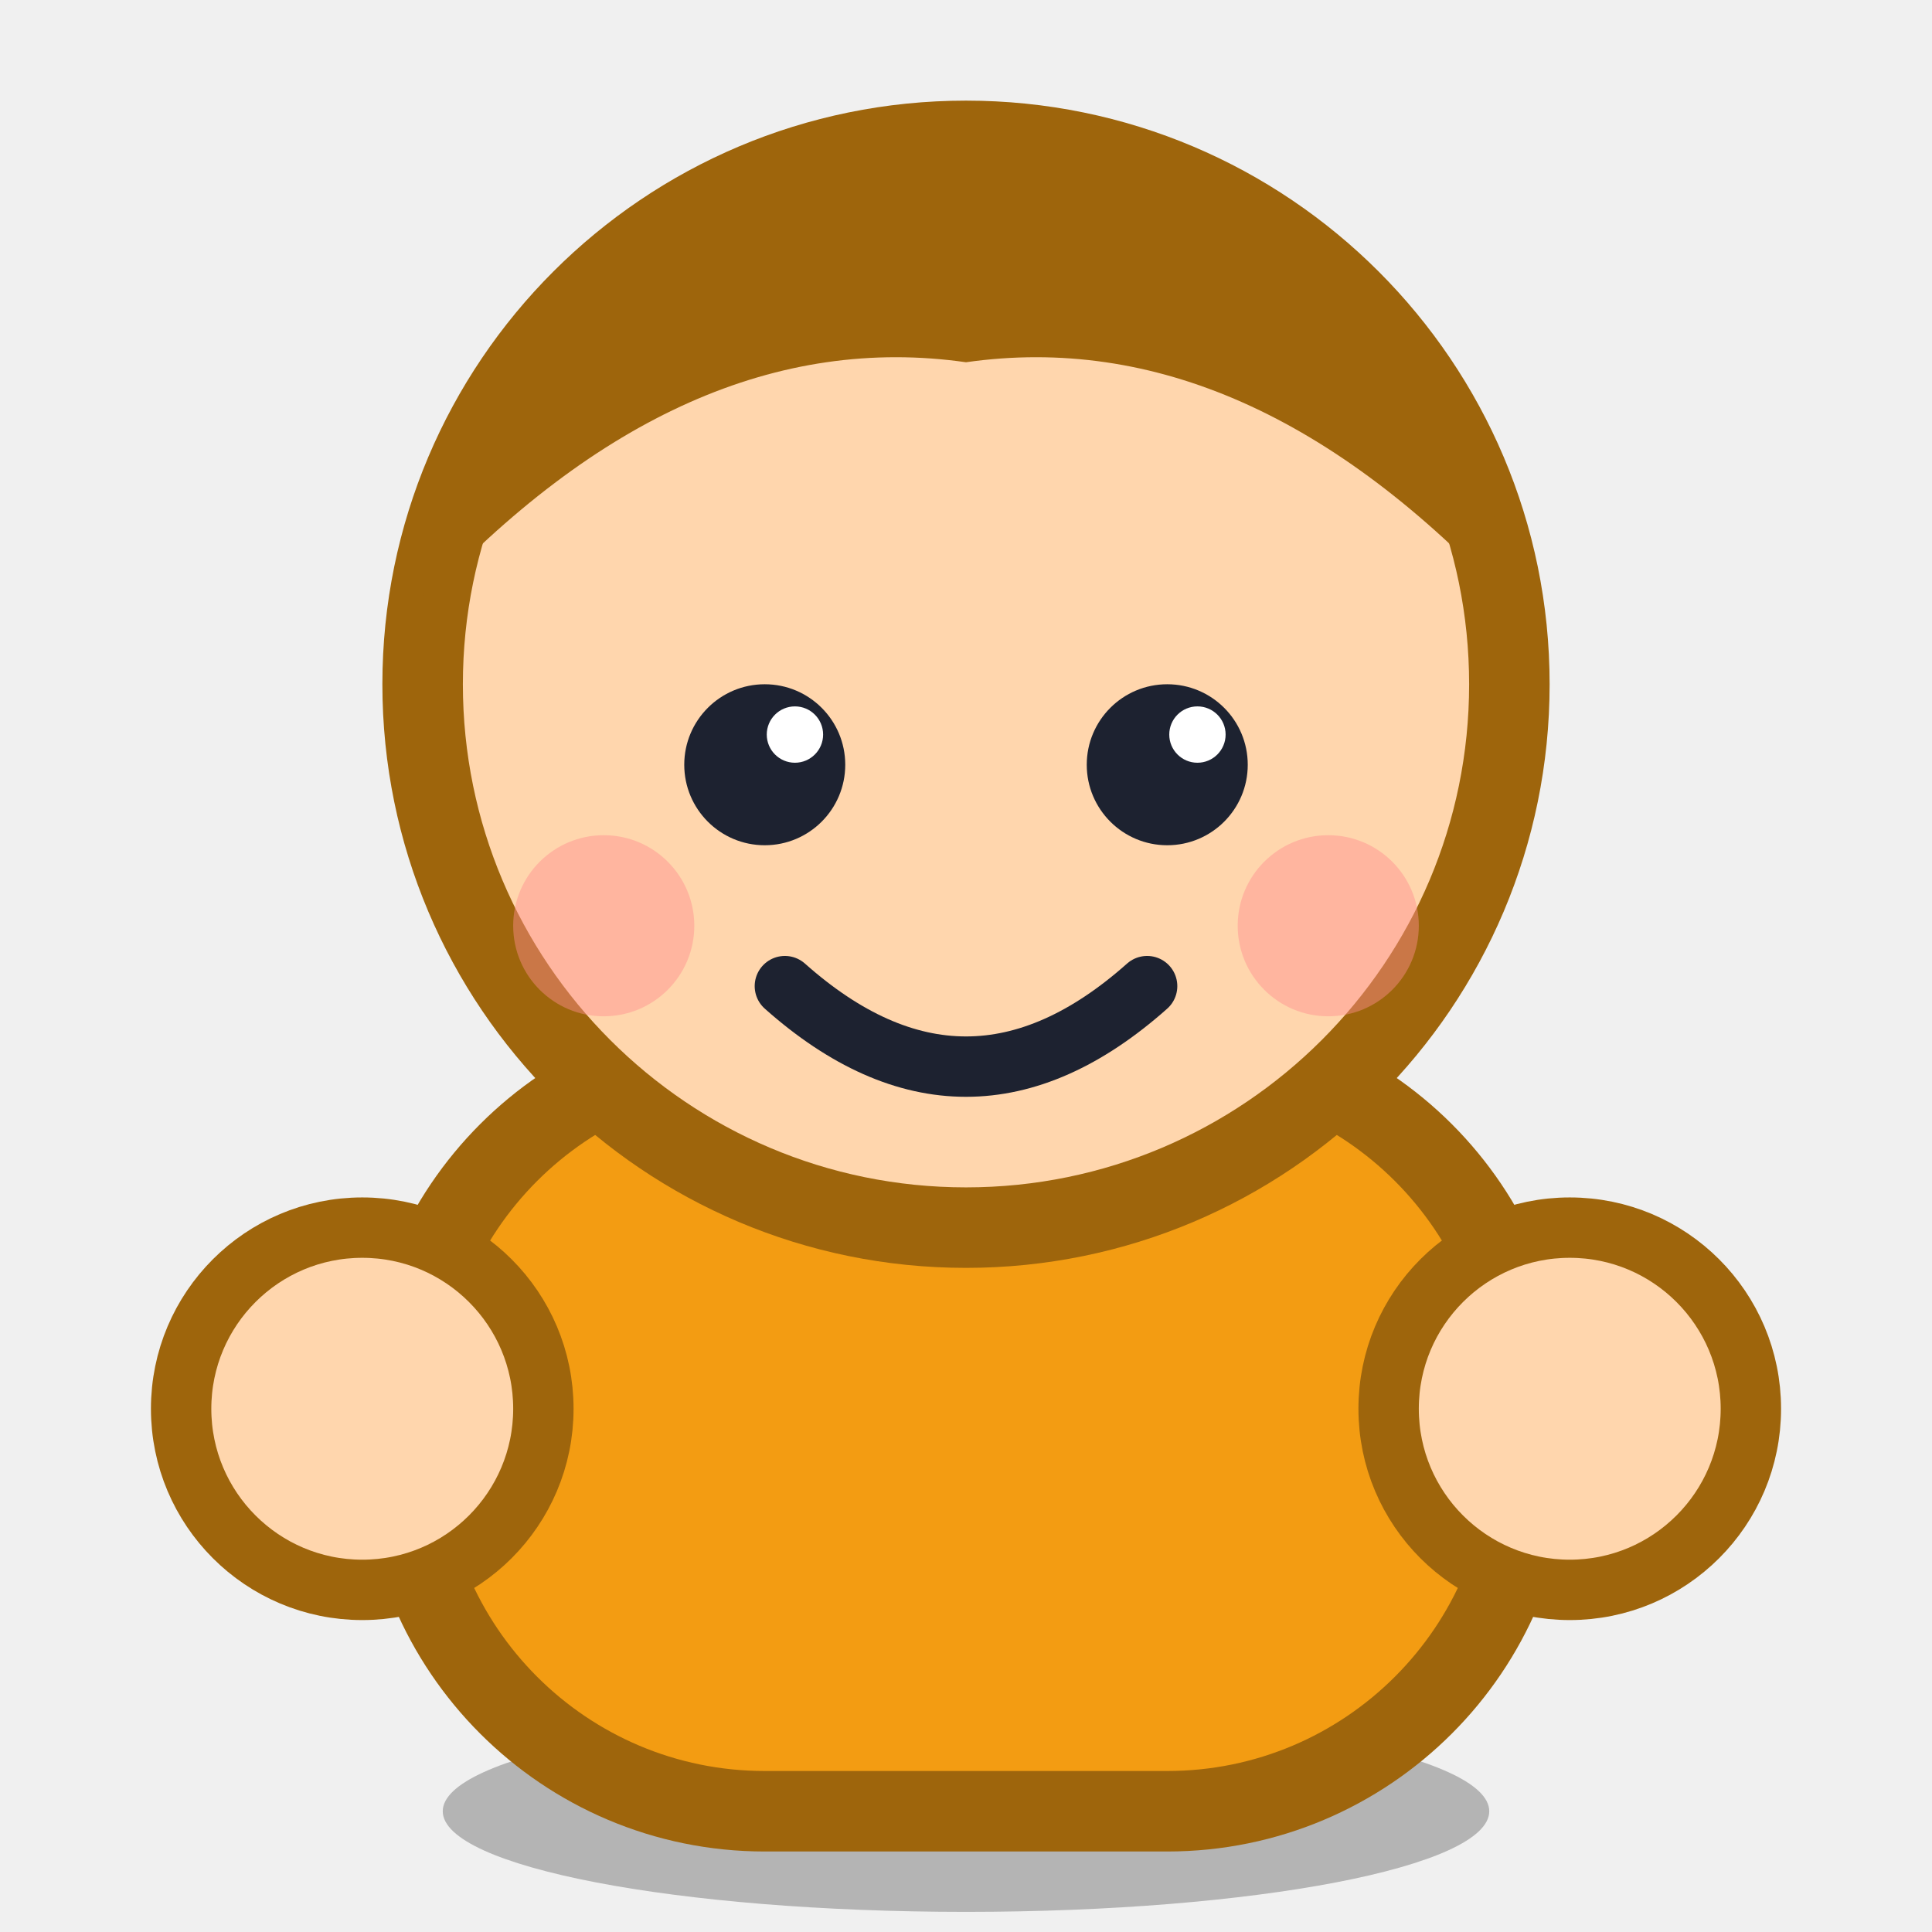
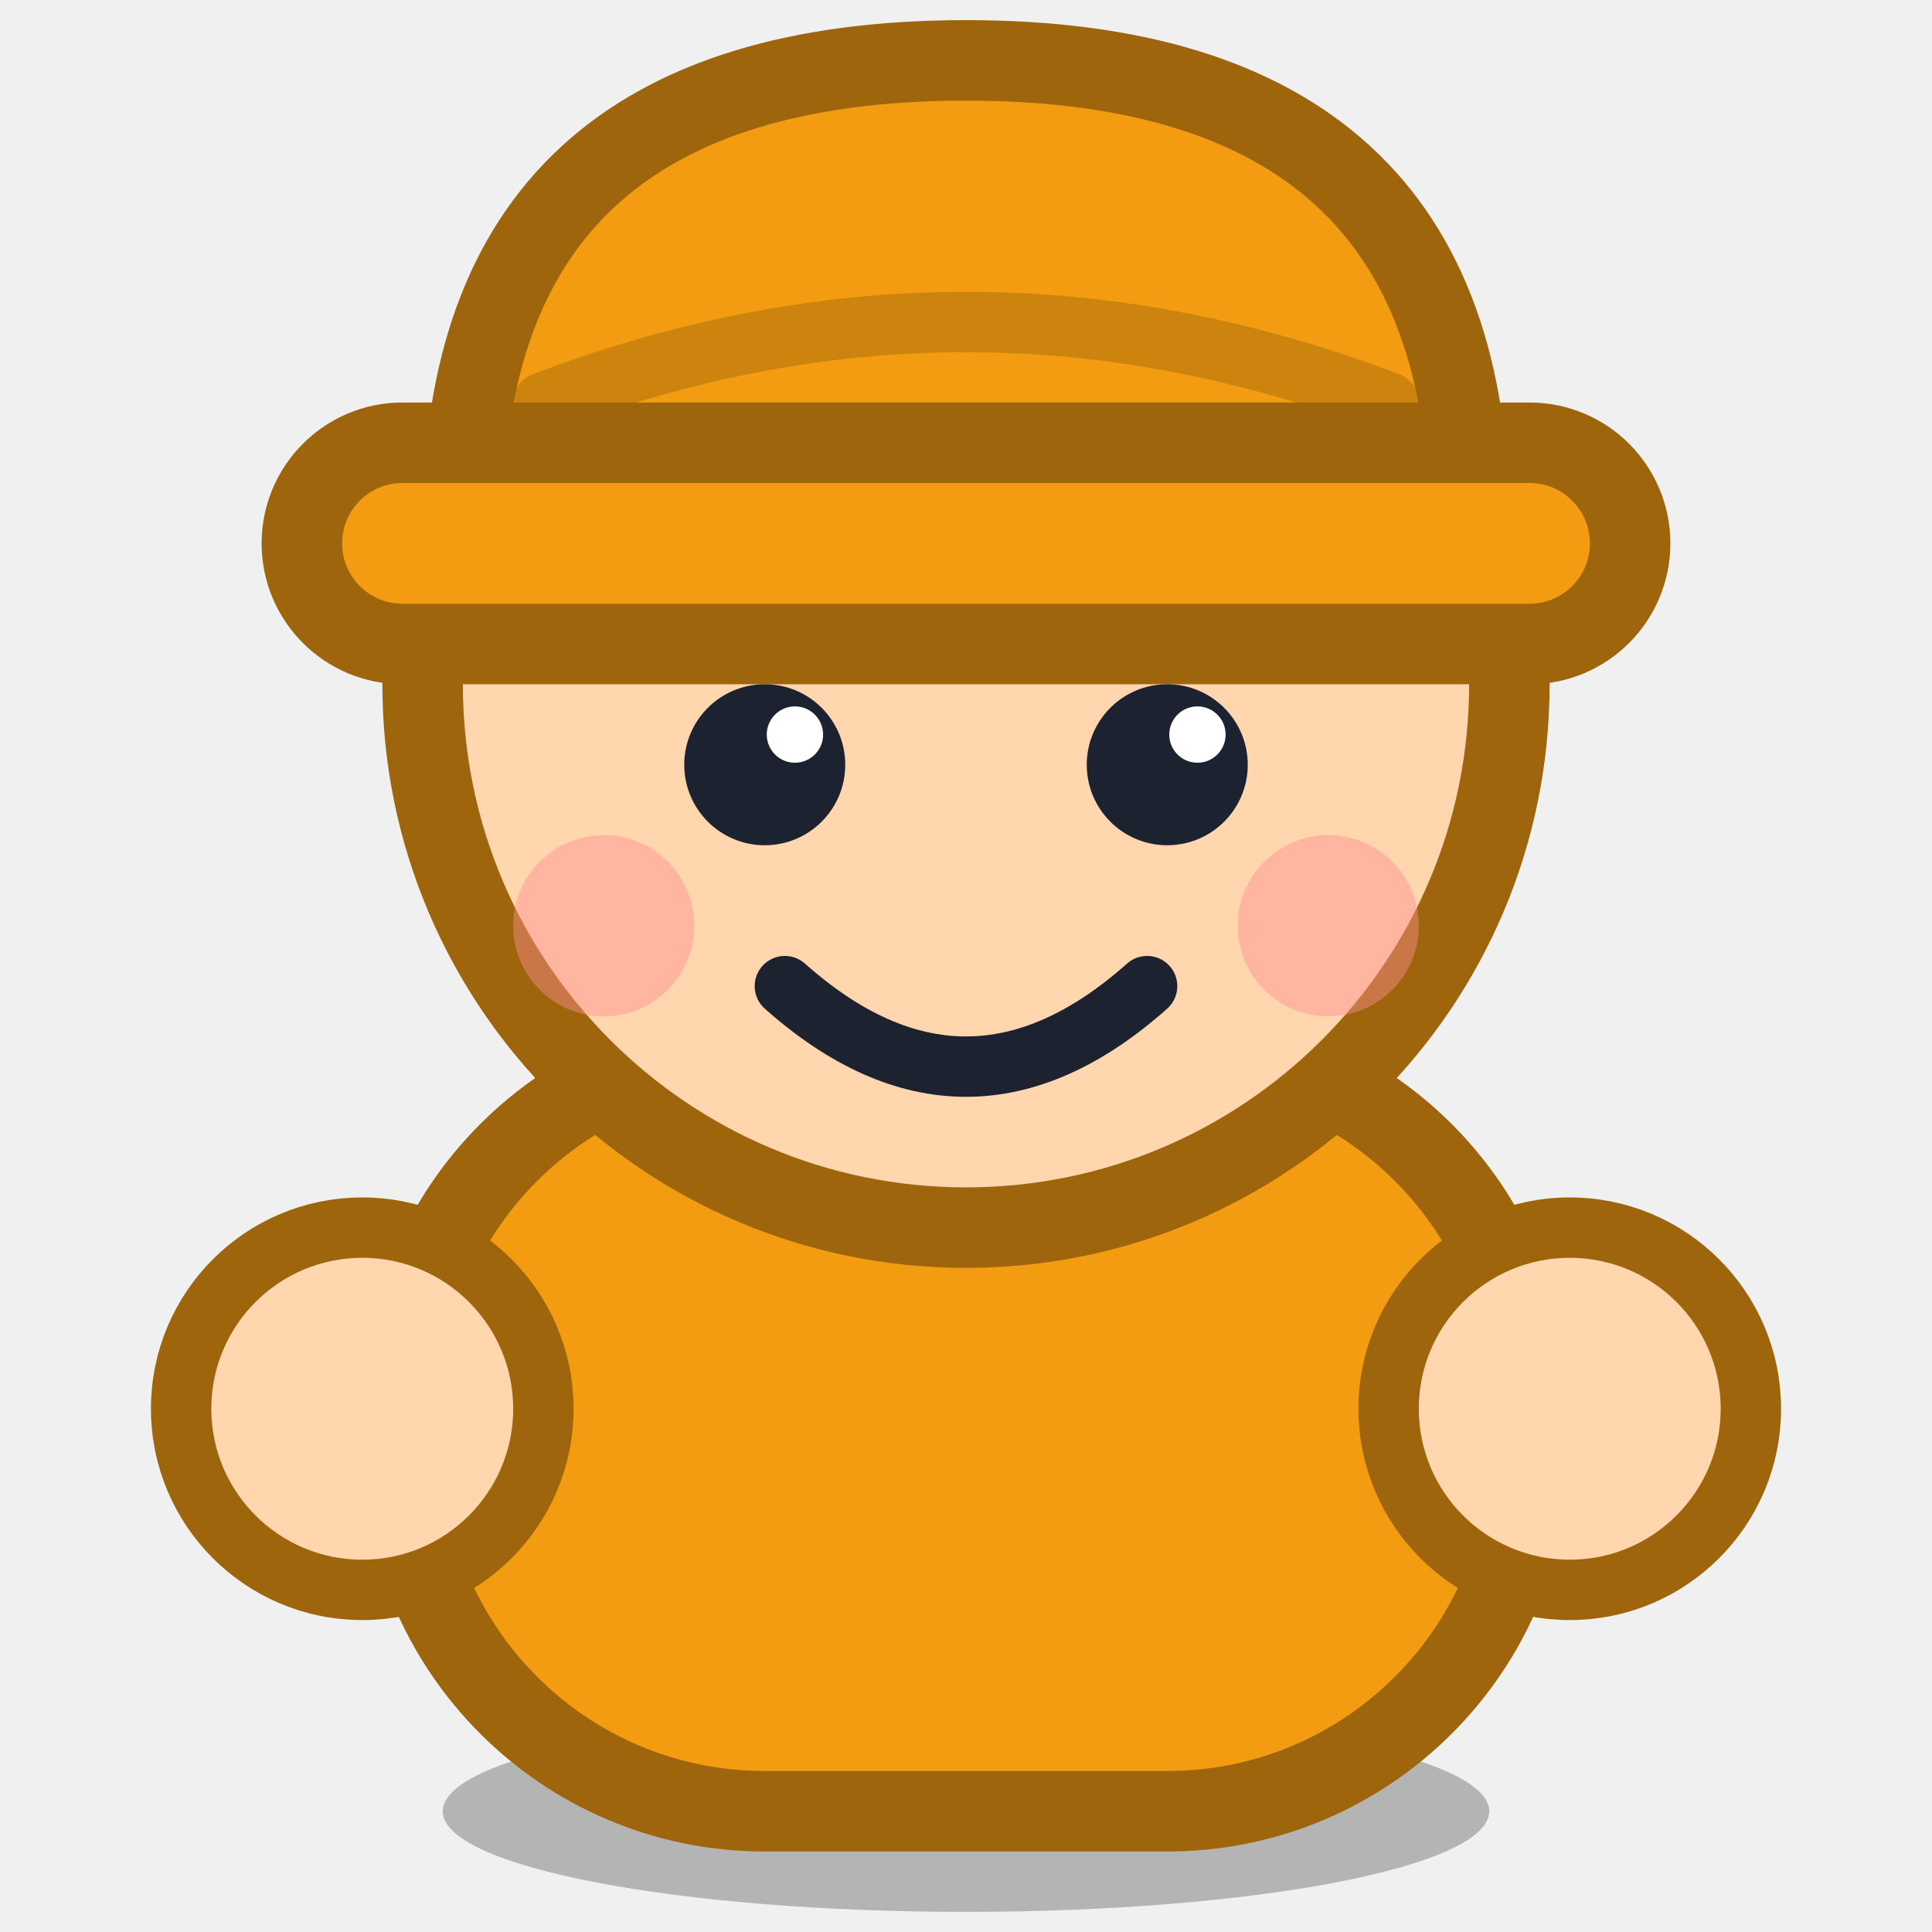
<svg xmlns="http://www.w3.org/2000/svg" width="96" height="96" viewBox="0 0 96 96">
  <ellipse cx="48" cy="90" rx="26" ry="5" fill="#000" opacity="0.25" />
  <rect x="20" y="52" width="56" height="38" rx="18" fill="#f39c12" stroke="#9e650c" stroke-width="4" />
  <circle cx="18" cy="70" r="9" fill="#ffd6ad" stroke="#9e650c" stroke-width="3" />
  <circle cx="78" cy="70" r="9" fill="#ffd6ad" stroke="#9e650c" stroke-width="3" />
  <circle cx="48" cy="34" r="27" fill="#ffd6ad" stroke="#9e650c" stroke-width="4" />
-   <path d="M21 30 Q24 6 48 8 Q72 6 75 30 Q62 16 48 18 Q34 16 21 30 Z" fill="#9e650c" />
+   <path d="M23 26 Q23 3 48 3 Q73 3 73 26 Z" fill="#f39c12" stroke="#9e650c" stroke-width="4" stroke-linejoin="round" />
+   <rect x="15" y="22" width="66" height="10" rx="5" fill="#f39c12" stroke="#9e650c" stroke-width="4" />
+   <path d="M27 20 Q48 12 69 20" fill="none" stroke="#9e650c" stroke-width="3" opacity="0.45" stroke-linecap="round" />
  <circle cx="38" cy="38" r="4" fill="#1d2230" />
  <circle cx="58" cy="38" r="4" fill="#1d2230" />
  <circle cx="39.5" cy="36.5" r="1.4" fill="#fff" />
  <circle cx="59.5" cy="36.5" r="1.4" fill="#fff" />
  <path d="M39 49 Q48 57 57 49" fill="none" stroke="#1d2230" stroke-width="3" stroke-linecap="round" />
  <circle cx="30" cy="46" r="4.5" fill="#ff8f8f" opacity="0.45" />
  <circle cx="66" cy="46" r="4.5" fill="#ff8f8f" opacity="0.45" />
</svg>
